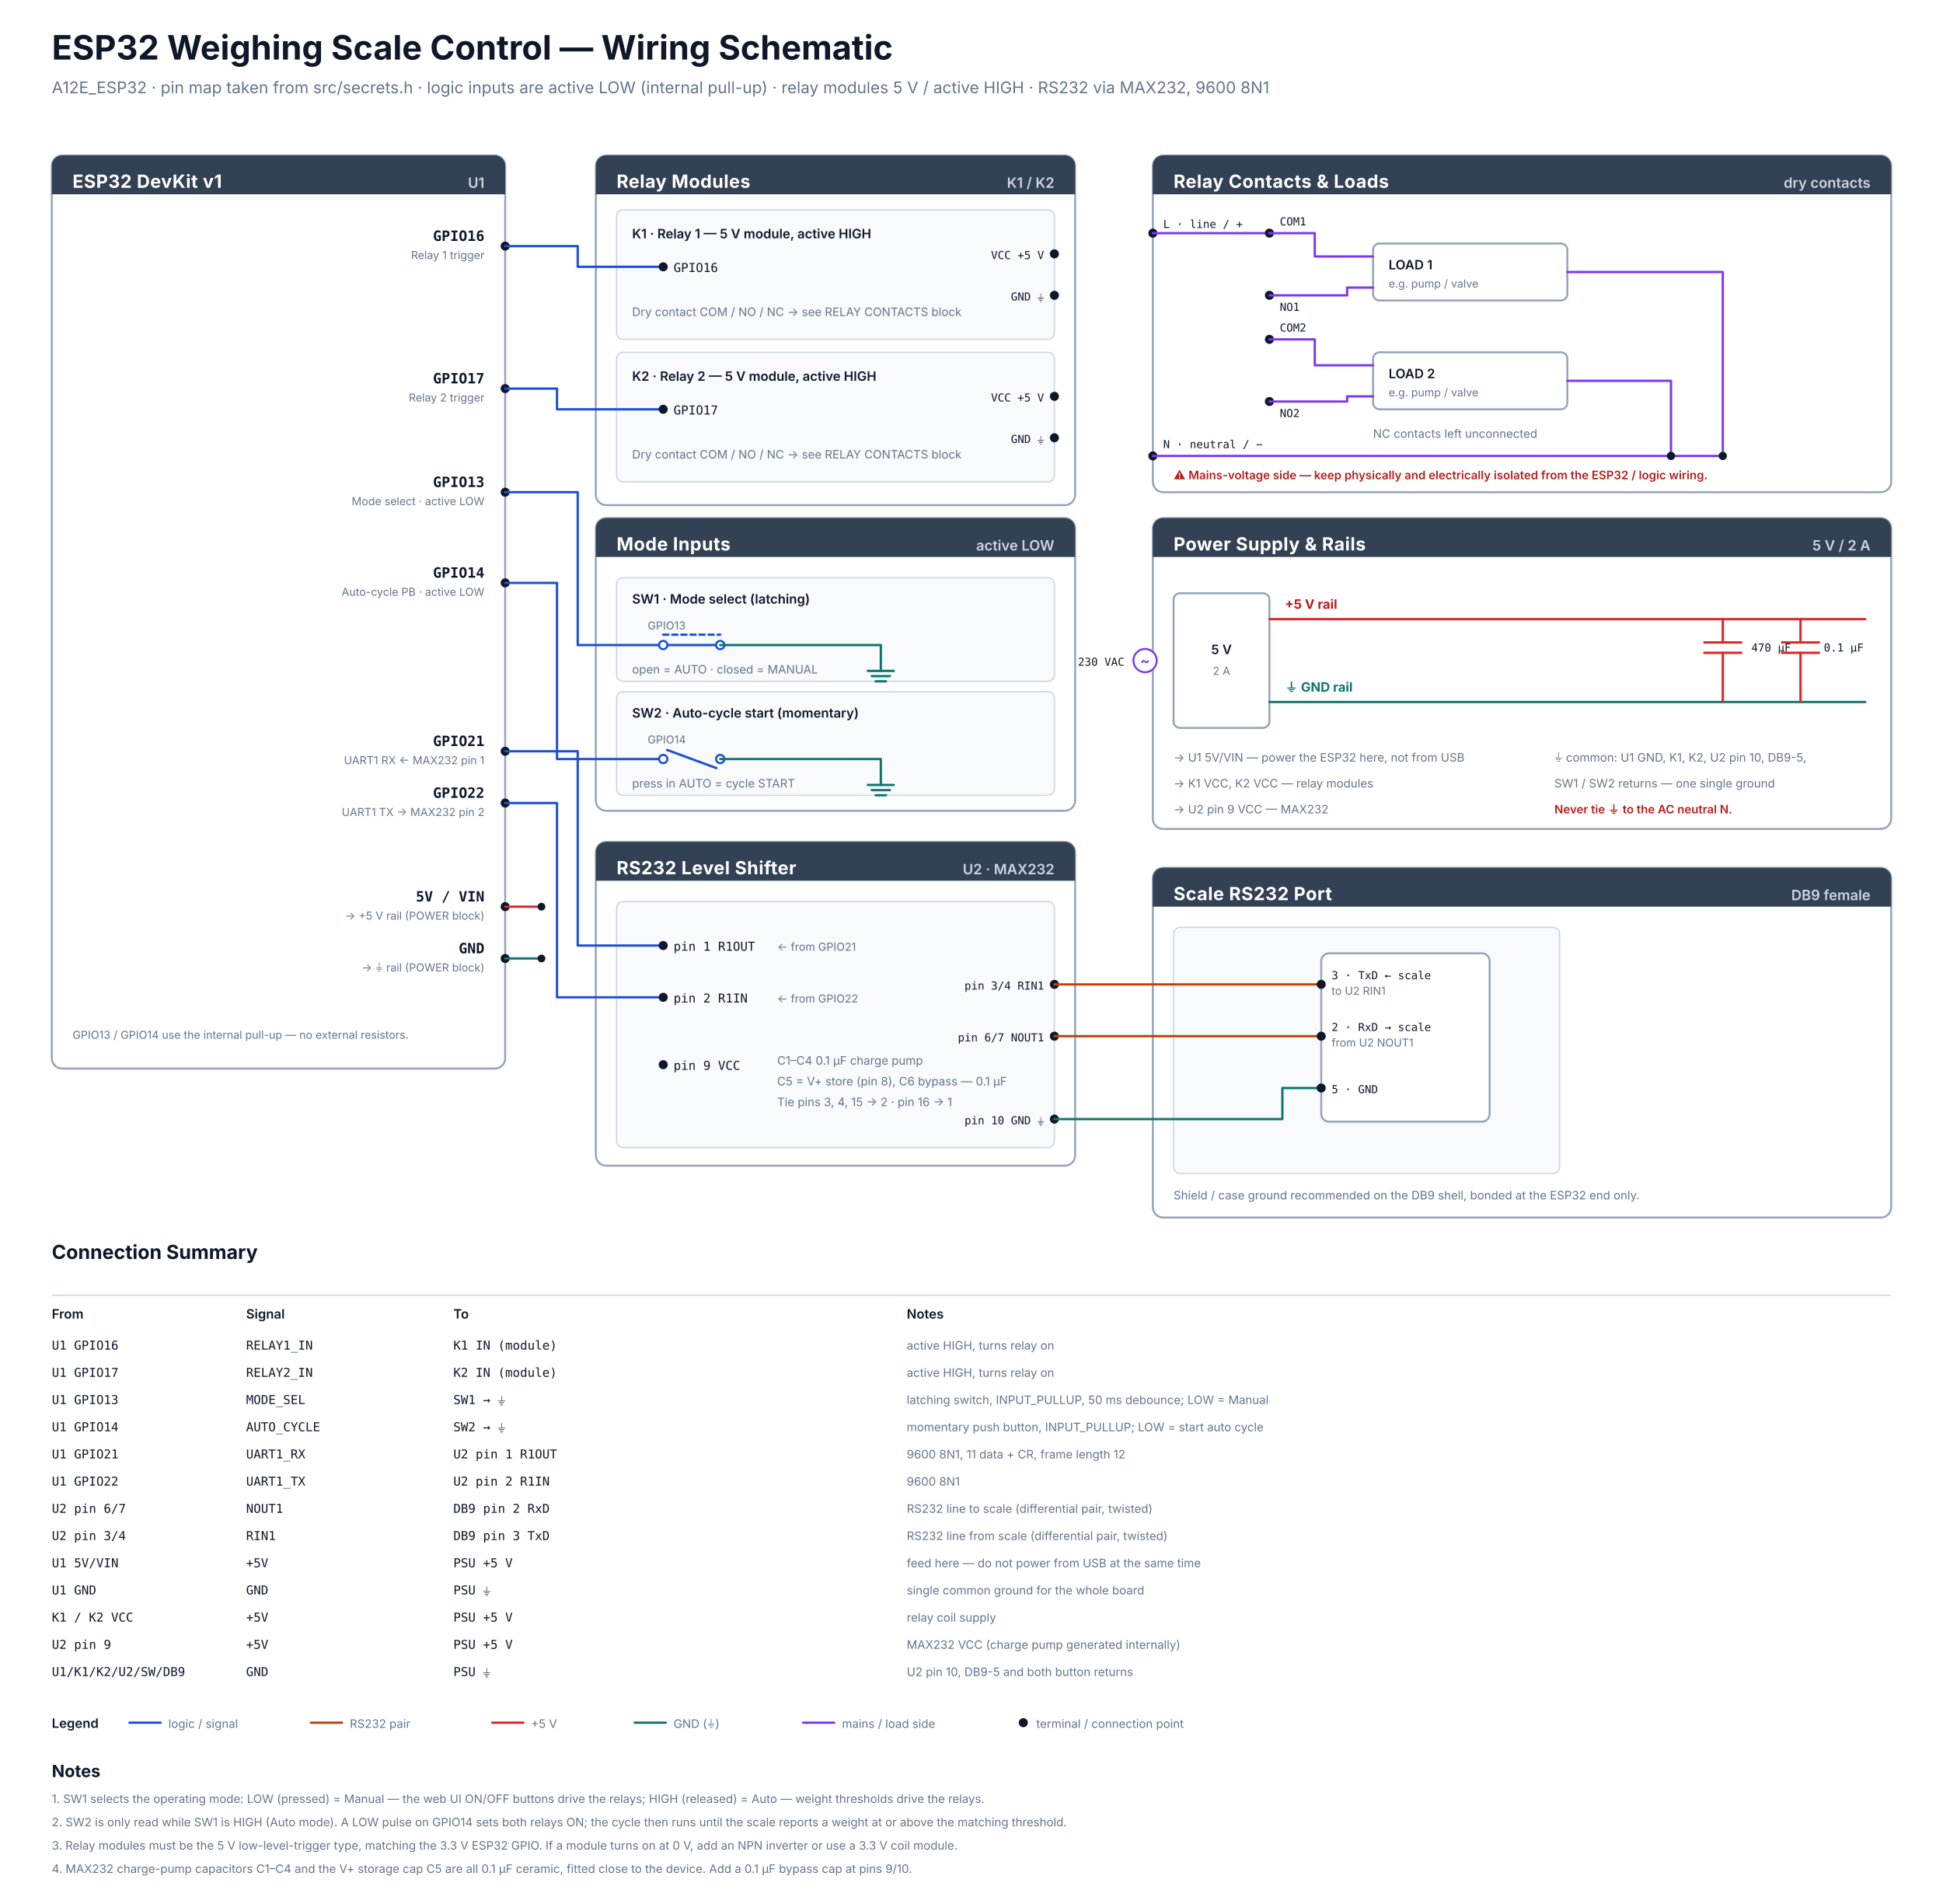
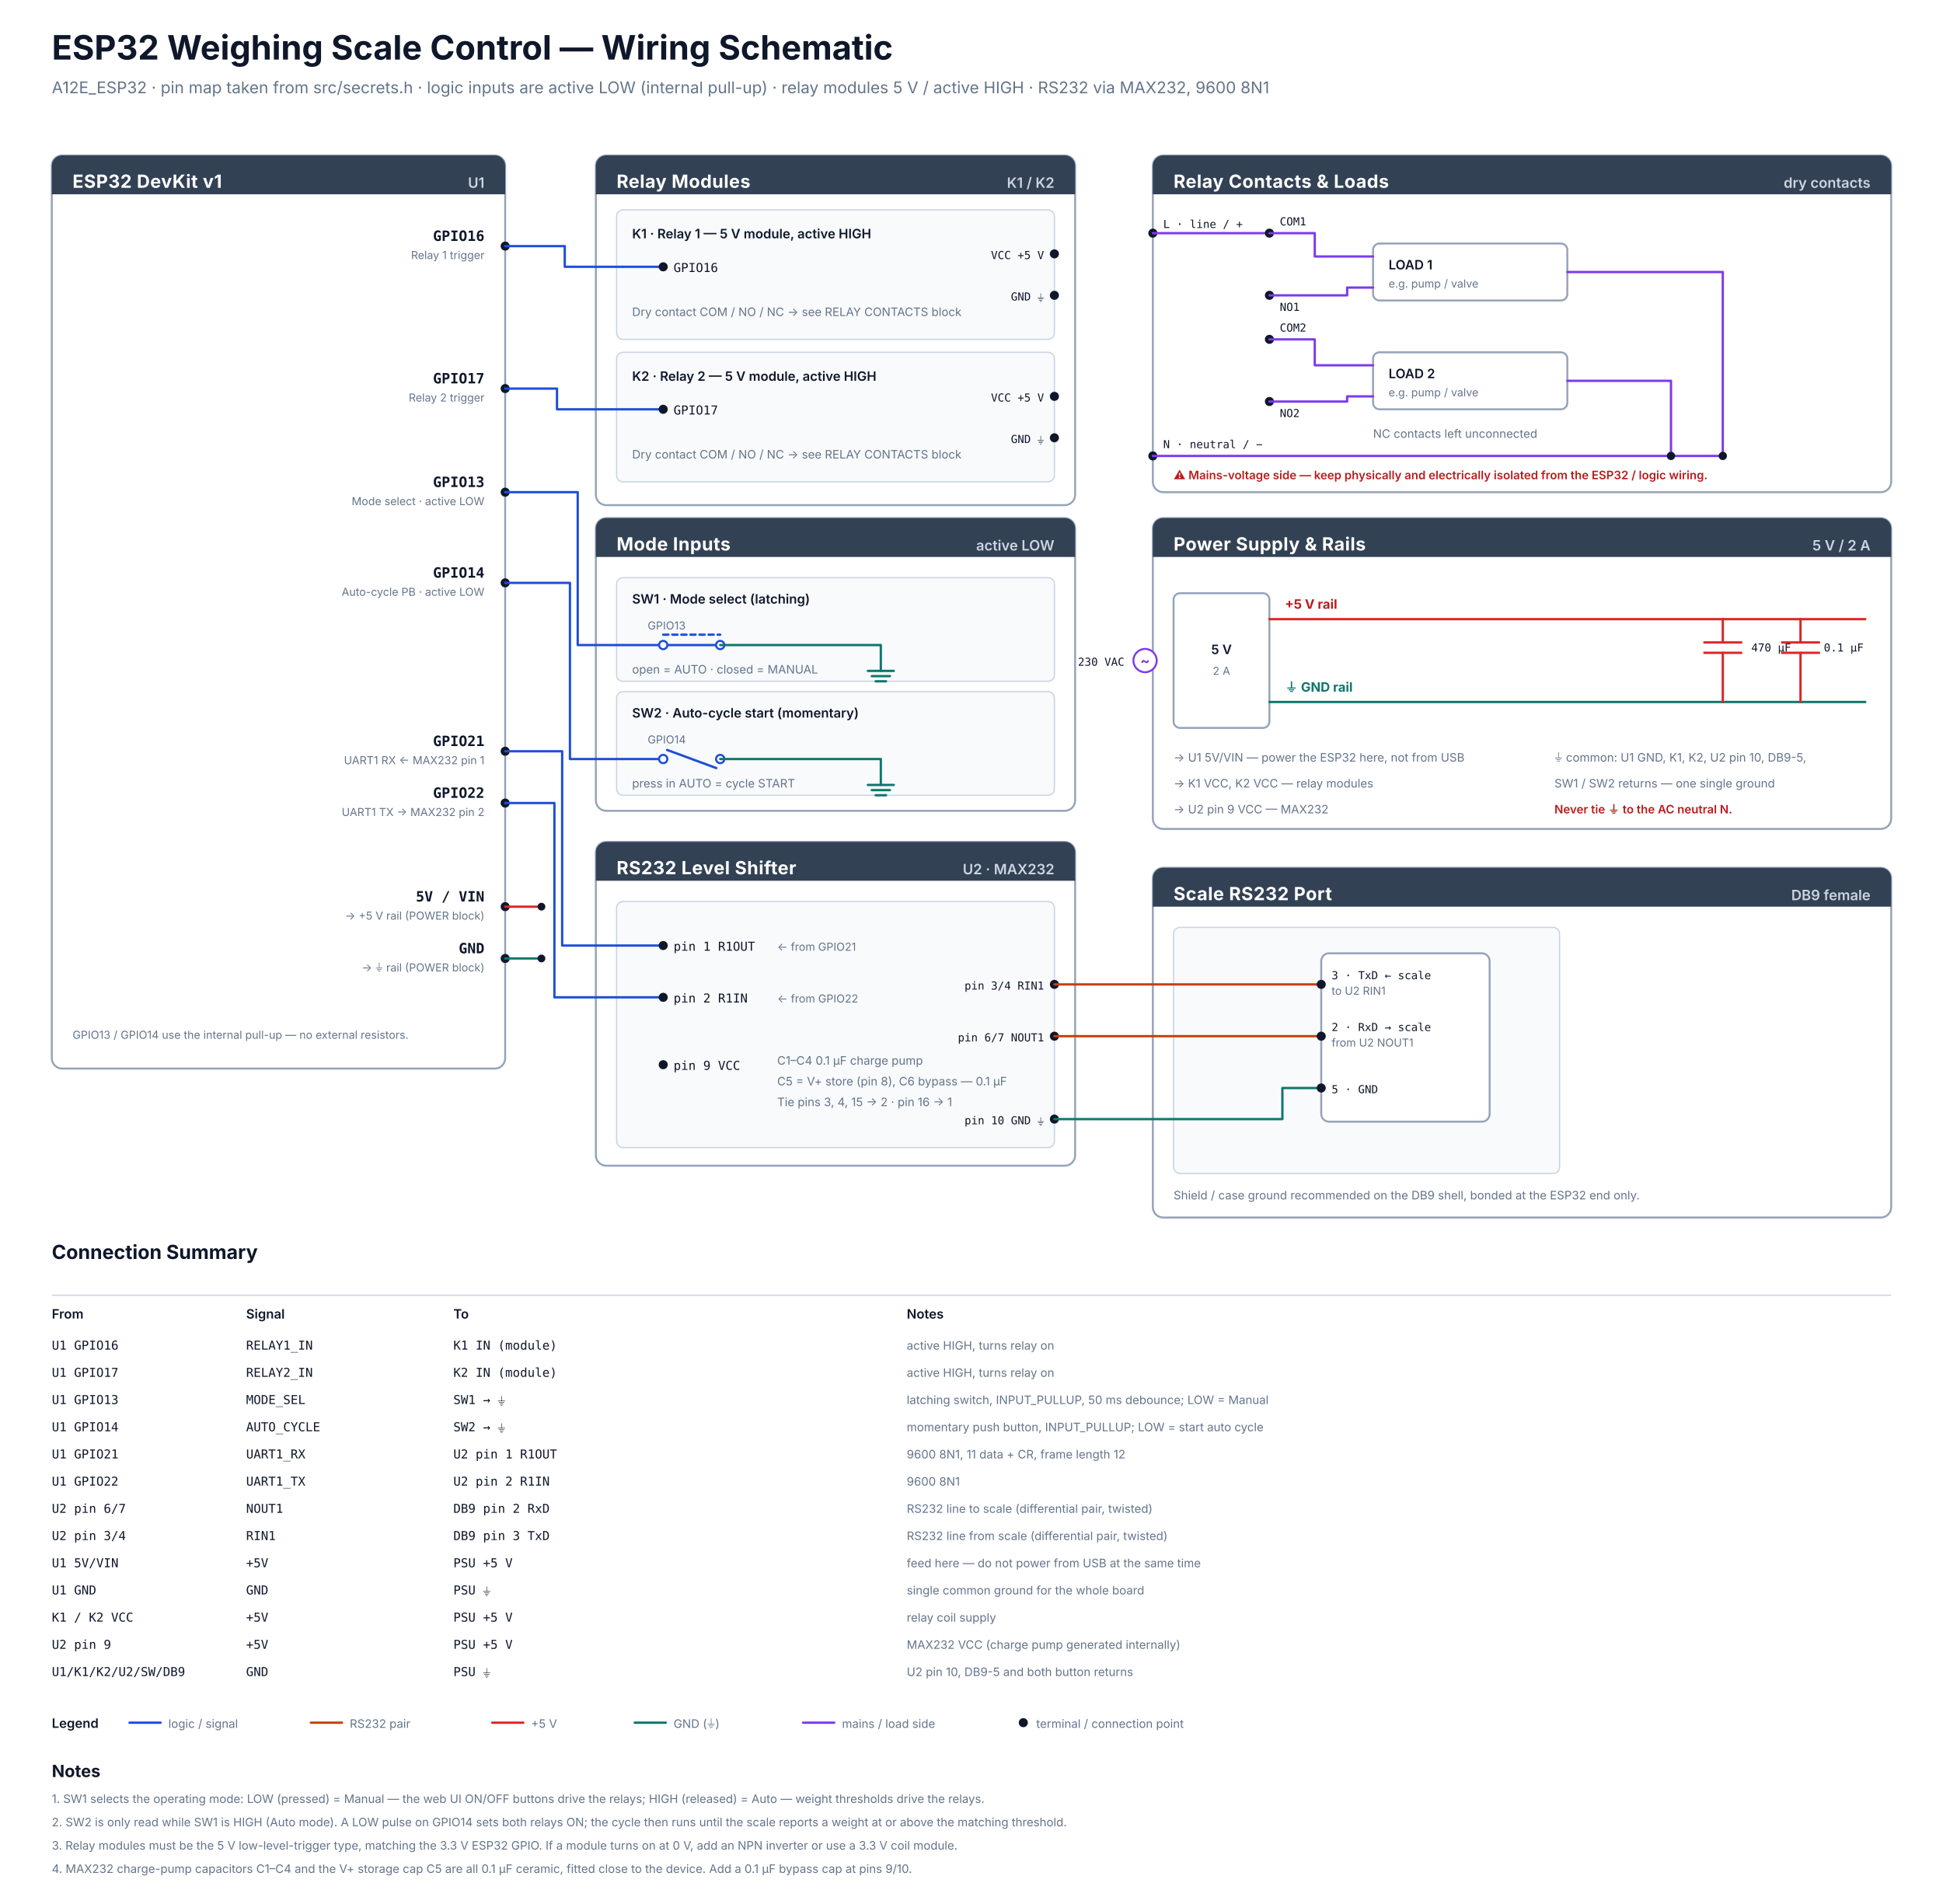
<svg xmlns="http://www.w3.org/2000/svg" viewBox="0 0 1500 1470" width="1500" height="1470" font-family="Inter, 'Segoe UI', system-ui, sans-serif">
  <style>
    .blk   { fill:#ffffff; stroke:#94a3b8; stroke-width:1.5; }
    .sub   { fill:#f8fafc; stroke:#cbd5e1; stroke-width:1; }
    .hdr   { fill:#334155; }
    .htxt  { fill:#ffffff; font-size:14px; font-weight:700; letter-spacing:.02em; }
    .htxt2 { fill:#cbd5e1; font-size:11px; font-weight:600; }
    .btxt  { fill:#0f172a; font-size:10px; font-weight:600; }
    .btxt2 { fill:#0f172a; font-size:9.5px; }
    .mut   { fill:#64748b; font-size:8.5px; }
    .mut9  { fill:#64748b; font-size:9px; }
    .pin   { fill:#0f172a; font-size:11px; font-weight:700; font-family:Consolas,'JetBrains Mono',ui-monospace,monospace; }
    .mono  { fill:#0f172a; font-size:9.5px; font-family:Consolas,'JetBrains Mono',ui-monospace,monospace; }
    .mono8 { fill:#0f172a; font-size:8.5px; font-family:Consolas,'JetBrains Mono',ui-monospace,monospace; }
    .sig   { fill:none; stroke:#1d4ed8; stroke-width:1.8; stroke-linecap:round; stroke-linejoin:round; }
    .rs    { fill:none; stroke:#c2410c; stroke-width:1.8; stroke-linecap:round; stroke-linejoin:round; }
    .vcc   { fill:none; stroke:#dc2626; stroke-width:1.8; stroke-linecap:round; stroke-linejoin:round; }
    .gnd   { fill:none; stroke:#0f766e; stroke-width:1.8; stroke-linecap:round; stroke-linejoin:round; }
    .ac    { fill:none; stroke:#7c3aed; stroke-width:1.8; stroke-linecap:round; stroke-linejoin:round; }
    .term  { fill:#0f172a; }
    .dash  { stroke-dasharray:4 3; }
    .warn  { fill:#b91c1c; font-size:9px; font-weight:600; }
    .v5    { fill:#b91c1c; font-size:10px; font-weight:700; }
    .vgnd  { fill:#0f766e; font-size:10px; font-weight:700; }
  </style>
  <rect width="1500" height="1470" fill="#ffffff" />
  <text x="40" y="46" font-size="26" font-weight="700" fill="#0f172a">ESP32 Weighing Scale Control — Wiring Schematic</text>
  <text x="40" y="72" font-size="12.5" fill="#64748b">A12E_ESP32 · pin map taken from src/secrets.h · logic inputs are active LOW (internal pull-up) · relay modules 5 V / active HIGH · RS232 via MAX232, 9600 8N1</text>
  <rect class="blk" x="40" y="120" width="350" height="705" rx="8" />
  <path class="hdr" d="M48 120 h334 a8 8 0 0 1 8 8 v22 h-350 v-22 a8 8 0 0 1 8 -8 z" />
  <text class="htxt" x="56" y="145">ESP32 DevKit v1</text>
  <text class="htxt2" x="374" y="145" text-anchor="end">U1</text>
  <circle class="term" cx="390" cy="190" r="3.5" />
  <text class="pin" x="374" y="186" text-anchor="end">GPIO16</text>
  <text class="mut" x="374" y="200" text-anchor="end">Relay 1 trigger</text>
  <circle class="term" cx="390" cy="300" r="3.5" />
  <text class="pin" x="374" y="296" text-anchor="end">GPIO17</text>
  <text class="mut" x="374" y="310" text-anchor="end">Relay 2 trigger</text>
  <circle class="term" cx="390" cy="380" r="3.5" />
  <text class="pin" x="374" y="376" text-anchor="end">GPIO13</text>
  <text class="mut" x="374" y="390" text-anchor="end">Mode select · active LOW</text>
  <circle class="term" cx="390" cy="450" r="3.5" />
  <text class="pin" x="374" y="446" text-anchor="end">GPIO14</text>
  <text class="mut" x="374" y="460" text-anchor="end">Auto-cycle PB · active LOW</text>
  <circle class="term" cx="390" cy="580" r="3.5" />
  <text class="pin" x="374" y="576" text-anchor="end">GPIO21</text>
  <text class="mut" x="374" y="590" text-anchor="end">UART1 RX ← MAX232 pin 1</text>
  <circle class="term" cx="390" cy="620" r="3.5" />
  <text class="pin" x="374" y="616" text-anchor="end">GPIO22</text>
  <text class="mut" x="374" y="630" text-anchor="end">UART1 TX → MAX232 pin 2</text>
  <circle class="term" cx="390" cy="700" r="3.5" />
  <text class="pin" x="374" y="696" text-anchor="end">5V / VIN</text>
  <text class="mut" x="374" y="710" text-anchor="end">→ +5 V rail (POWER block)</text>
  <circle class="term" cx="390" cy="740" r="3.5" />
  <text class="pin" x="374" y="736" text-anchor="end">GND</text>
  <text class="mut" x="374" y="750" text-anchor="end">→ ⏚ rail (POWER block)</text>
  <text class="mut" x="56" y="802">GPIO13 / GPIO14 use the internal pull-up — no external resistors.</text>
  <path class="vcc" d="M390 700 H418" />
  <circle class="term" cx="418" cy="700" r="3" />
  <path class="gnd" d="M390 740 H418" />
  <circle class="term" cx="418" cy="740" r="3" />
  <rect class="blk" x="460" y="120" width="370" height="270" rx="8" />
  <path class="hdr" d="M468 120 h354 a8 8 0 0 1 8 8 v22 h-370 v-22 a8 8 0 0 1 8 -8 z" />
  <text class="htxt" x="476" y="145">Relay Modules</text>
  <text class="htxt2" x="814" y="145" text-anchor="end">K1 / K2</text>
  <rect class="sub" x="476" y="162" width="338" height="100" rx="5" />
  <text class="btxt" x="488" y="184">K1 · Relay 1 — 5 V module, active HIGH</text>
-   <path class="sig" d="M390 190 H446 V206 H512" />
+   <path class="sig" d="M390 190 H436 V206 H512" />
  <circle class="term" cx="512" cy="206" r="3.5" />
  <text class="mono" x="520" y="210">GPIO16</text>
  <circle class="term" cx="814" cy="196" r="3.5" />
  <text class="mono8" x="806" y="200" text-anchor="end">VCC +5 V</text>
  <circle class="term" cx="814" cy="228" r="3.5" />
  <text class="mono8" x="806" y="232" text-anchor="end">GND ⏚</text>
  <text class="mut9" x="488" y="244">Dry contact COM / NO / NC → see RELAY CONTACTS block</text>
  <rect class="sub" x="476" y="272" width="338" height="100" rx="5" />
  <text class="btxt" x="488" y="294">K2 · Relay 2 — 5 V module, active HIGH</text>
  <path class="sig" d="M390 300 H430 V316 H512" />
  <circle class="term" cx="512" cy="316" r="3.5" />
  <text class="mono" x="520" y="320">GPIO17</text>
  <circle class="term" cx="814" cy="306" r="3.5" />
  <text class="mono8" x="806" y="310" text-anchor="end">VCC +5 V</text>
  <circle class="term" cx="814" cy="338" r="3.5" />
  <text class="mono8" x="806" y="342" text-anchor="end">GND ⏚</text>
  <text class="mut9" x="488" y="354">Dry contact COM / NO / NC → see RELAY CONTACTS block</text>
  <rect class="blk" x="460" y="400" width="370" height="226" rx="8" />
  <path class="hdr" d="M468 400 h354 a8 8 0 0 1 8 8 v22 h-370 v-22 a8 8 0 0 1 8 -8 z" />
  <text class="htxt" x="476" y="425">Mode Inputs</text>
  <text class="htxt2" x="814" y="425" text-anchor="end">active LOW</text>
  <rect class="sub" x="476" y="446" width="338" height="80" rx="5" />
  <text class="btxt" x="488" y="466">SW1 · Mode select (latching)</text>
  <text class="mut" x="500" y="486">GPIO13</text>
  <path class="sig" d="M390 380 H446 V498 H512" />
  <circle class="term" cx="512" cy="498" r="3.5" />
  <path class="sig" d="M512 498 H556" />
  <path class="sig dash" d="M512 490 H556" />
  <circle cx="512" cy="498" r="3.2" fill="#fff" stroke="#1d4ed8" stroke-width="1.6" />
  <circle cx="556" cy="498" r="3.2" fill="#fff" stroke="#1d4ed8" stroke-width="1.6" />
  <path class="gnd" d="M556 498 H680 V518" />
  <g class="gnd">
    <path d="M670 518 H690" />
    <path d="M673 522 H687" />
    <path d="M676 526 H684" />
  </g>
  <text class="mut9" x="488" y="520">open = AUTO · closed = MANUAL</text>
  <rect class="sub" x="476" y="534" width="338" height="80" rx="5" />
  <text class="btxt" x="488" y="554">SW2 · Auto-cycle start (momentary)</text>
  <text class="mut" x="500" y="574">GPIO14</text>
-   <path class="sig" d="M390 450 H430 V586 H512" />
+   <path class="sig" d="M390 450 H440 V586 H512" />
  <circle class="term" cx="512" cy="586" r="3.5" />
  <path class="sig" d="M515 579 L553 593" />
  <circle cx="512" cy="586" r="3.2" fill="#fff" stroke="#1d4ed8" stroke-width="1.6" />
  <circle cx="556" cy="586" r="3.2" fill="#fff" stroke="#1d4ed8" stroke-width="1.6" />
  <path class="gnd" d="M556 586 H680 V606" />
  <g class="gnd">
    <path d="M670 606 H690" />
    <path d="M673 610 H687" />
    <path d="M676 614 H684" />
  </g>
  <text class="mut9" x="488" y="608">press in AUTO = cycle START</text>
  <rect class="blk" x="460" y="650" width="370" height="250" rx="8" />
  <path class="hdr" d="M468 650 h354 a8 8 0 0 1 8 8 v22 h-370 v-22 a8 8 0 0 1 8 -8 z" />
  <text class="htxt" x="476" y="675">RS232 Level Shifter</text>
  <text class="htxt2" x="814" y="675" text-anchor="end">U2 · MAX232</text>
  <rect class="sub" x="476" y="696" width="338" height="190" rx="5" />
-   <path class="sig" d="M390 580 H446 V730 H512" />
+   <path class="sig" d="M390 580 H434 V730 H512" />
  <circle class="term" cx="512" cy="730" r="3.5" />
  <text class="mono" x="520" y="734">pin 1  R1OUT</text>
  <text class="mut" x="600" y="734">← from GPIO21</text>
-   <path class="sig" d="M390 620 H430 V770 H512" />
+   <path class="sig" d="M390 620 H428 V770 H512" />
  <circle class="term" cx="512" cy="770" r="3.5" />
  <text class="mono" x="520" y="774">pin 2  R1IN</text>
  <text class="mut" x="600" y="774">← from GPIO22</text>
  <circle class="term" cx="512" cy="822" r="3.5" />
  <text class="mono" x="520" y="826">pin 9  VCC</text>
  <text class="mut9" x="600" y="822">C1–C4 0.1 µF charge pump</text>
  <text class="mut9" x="600" y="838">C5 = V+ store (pin 8), C6 bypass — 0.1 µF</text>
  <text class="mut9" x="600" y="854">Tie pins 3, 4, 15 → 2 · pin 16 → 1</text>
  <circle class="term" cx="814" cy="760" r="3.5" />
  <text class="mono8" x="806" y="764" text-anchor="end">pin 3/4  RIN1</text>
  <circle class="term" cx="814" cy="800" r="3.5" />
  <text class="mono8" x="806" y="804" text-anchor="end">pin 6/7  NOUT1</text>
  <circle class="term" cx="814" cy="864" r="3.5" />
  <text class="mono8" x="806" y="868" text-anchor="end">pin 10  GND ⏚</text>
  <rect class="blk" x="890" y="670" width="570" height="270" rx="8" />
  <path class="hdr" d="M898 670 h554 a8 8 0 0 1 8 8 v22 h-570 v-22 a8 8 0 0 1 8 -8 z" />
  <text class="htxt" x="906" y="695">Scale RS232 Port</text>
  <text class="htxt2" x="1444" y="695" text-anchor="end">DB9 female</text>
  <rect class="sub" x="906" y="716" width="298" height="190" rx="5" />
  <rect x="1020" y="736" width="130" height="130" rx="6" fill="#fff" stroke="#94a3b8" stroke-width="1.5" />
  <path class="rs" d="M814 760 H1020" />
  <circle class="term" cx="1020" cy="760" r="3.5" />
  <text class="mono8" x="1028" y="756">3 · TxD ← scale</text>
  <text class="mut" x="1028" y="768">to U2 RIN1</text>
  <path class="rs" d="M814 800 H1020" />
  <circle class="term" cx="1020" cy="800" r="3.5" />
  <text class="mono8" x="1028" y="796">2 · RxD → scale</text>
  <text class="mut" x="1028" y="808">from U2 NOUT1</text>
  <path class="gnd" d="M814 864 H990 V840 H1020" />
  <circle class="term" cx="1020" cy="840" r="3.5" />
  <text class="mono8" x="1028" y="844">5 · GND</text>
  <text class="mut9" x="906" y="926">Shield / case ground recommended on the DB9 shell, bonded at the ESP32 end only.</text>
  <rect class="blk" x="890" y="120" width="570" height="260" rx="8" />
  <path class="hdr" d="M898 120 h554 a8 8 0 0 1 8 8 v22 h-570 v-22 a8 8 0 0 1 8 -8 z" />
  <text class="htxt" x="906" y="145">Relay Contacts &amp; Loads</text>
  <text class="htxt2" x="1444" y="145" text-anchor="end">dry contacts</text>
  <circle class="term" cx="890" cy="180" r="3.5" />
  <text class="mono8" x="898" y="176">L · line / +</text>
  <path class="ac" d="M890 180 H980" />
  <circle class="term" cx="980" cy="180" r="3.5" />
  <text class="mono8" x="988" y="174">COM1</text>
  <circle class="term" cx="980" cy="228" r="3.5" />
  <text class="mono8" x="988" y="240">NO1</text>
  <rect x="1060" y="188" width="150" height="44" rx="5" fill="#fff" stroke="#94a3b8" stroke-width="1.5" />
  <text class="btxt" x="1072" y="208">LOAD 1</text>
  <text class="mut" x="1072" y="222">e.g. pump / valve</text>
  <path class="ac" d="M980 180 H1015 V198 H1060" />
  <path class="ac" d="M980 228 H1040 V222 H1060" />
  <path class="ac" d="M1210 210 H1330 V352" />
  <circle class="term" cx="980" cy="262" r="3.5" />
  <text class="mono8" x="988" y="256">COM2</text>
  <circle class="term" cx="980" cy="310" r="3.5" />
  <text class="mono8" x="988" y="322">NO2</text>
  <rect x="1060" y="272" width="150" height="44" rx="5" fill="#fff" stroke="#94a3b8" stroke-width="1.5" />
  <text class="btxt" x="1072" y="292">LOAD 2</text>
  <text class="mut" x="1072" y="306">e.g. pump / valve</text>
  <path class="ac" d="M980 262 H1015 V282 H1060" />
  <path class="ac" d="M980 310 H1040 V306 H1060" />
  <path class="ac" d="M1210 294 H1290 V352" />
  <circle class="term" cx="890" cy="352" r="3.5" />
  <text class="mono8" x="898" y="346">N · neutral / −</text>
  <path class="ac" d="M890 352 H1330" />
  <circle class="term" cx="1290" cy="352" r="3.2" />
  <circle class="term" cx="1330" cy="352" r="3.2" />
  <text class="mut9" x="1060" y="338">NC contacts left unconnected</text>
  <text class="warn" x="906" y="370">⚠ Mains-voltage side — keep physically and electrically isolated from the ESP32 / logic wiring.</text>
  <rect class="blk" x="890" y="400" width="570" height="240" rx="8" />
  <path class="hdr" d="M898 400 h554 a8 8 0 0 1 8 8 v22 h-570 v-22 a8 8 0 0 1 8 -8 z" />
  <text class="htxt" x="906" y="425">Power Supply &amp; Rails</text>
  <text class="htxt2" x="1444" y="425" text-anchor="end">5 V / 2 A</text>
  <circle cx="884" cy="510" r="9" fill="#fff" stroke="#7c3aed" stroke-width="1.5" />
  <text x="884" y="514" text-anchor="middle" font-size="11" font-weight="700" fill="#7c3aed">~</text>
  <text class="mono8" x="868" y="514" text-anchor="end">230 VAC</text>
  <rect x="906" y="458" width="74" height="104" rx="5" fill="#fff" stroke="#94a3b8" stroke-width="1.5" />
  <text class="btxt" x="943" y="505" text-anchor="middle">5 V</text>
  <text class="mut" x="943" y="521" text-anchor="middle">2 A</text>
  <path class="vcc" d="M980 478 H1440" />
  <text class="v5" x="992" y="470">+5 V rail</text>
  <path class="gnd" d="M980 542 H1440" />
  <text class="vgnd" x="992" y="534">⏚ GND rail</text>
  <path class="vcc" d="M1330 478 V496" />
  <path d="M1315 496 H1345 M1315 504 H1345" stroke="#dc2626" stroke-width="1.8" fill="none" />
  <path class="vcc" d="M1330 504 V542" />
  <text class="mono8" x="1352" y="503">470 µF</text>
  <path class="vcc" d="M1390 478 V496" />
  <path d="M1375 496 H1405 M1375 504 H1405" stroke="#dc2626" stroke-width="1.8" fill="none" />
  <path class="vcc" d="M1390 504 V542" />
  <text class="mono8" x="1408" y="503">0.1 µF</text>
  <text class="mut9" x="906" y="588">→ U1 5V/VIN — power the ESP32 here, not from USB</text>
  <text class="mut9" x="906" y="608">→ K1 VCC, K2 VCC — relay modules</text>
  <text class="mut9" x="906" y="628">→ U2 pin 9 VCC — MAX232</text>
  <text class="mut9" x="1200" y="588">⏚ common: U1 GND, K1, K2, U2 pin 10, DB9-5,</text>
  <text class="mut9" x="1200" y="608">SW1 / SW2 returns — one single ground</text>
  <text class="warn" x="1200" y="628">Never tie ⏚ to the AC neutral N.</text>
  <text x="40" y="972" font-size="15" font-weight="700" fill="#0f172a">Connection Summary</text>
  <line x1="40" y1="1000" x2="1460" y2="1000" stroke="#cbd5e1" stroke-width="1" />
  <text class="btxt" x="40" y="1018">From</text>
  <text class="btxt" x="190" y="1018">Signal</text>
  <text class="btxt" x="350" y="1018">To</text>
  <text class="btxt" x="700" y="1018">Notes</text>
  <g class="mono">
    <text x="40" y="1042">U1 GPIO16</text>
    <text x="190" y="1042">RELAY1_IN</text>
    <text x="350" y="1042">K1 IN (module)</text>
    <text x="40" y="1063">U1 GPIO17</text>
    <text x="190" y="1063">RELAY2_IN</text>
    <text x="350" y="1063">K2 IN (module)</text>
    <text x="40" y="1084">U1 GPIO13</text>
    <text x="190" y="1084">MODE_SEL</text>
    <text x="350" y="1084">SW1 → ⏚</text>
    <text x="40" y="1105">U1 GPIO14</text>
    <text x="190" y="1105">AUTO_CYCLE</text>
    <text x="350" y="1105">SW2 → ⏚</text>
    <text x="40" y="1126">U1 GPIO21</text>
    <text x="190" y="1126">UART1_RX</text>
    <text x="350" y="1126">U2 pin 1  R1OUT</text>
    <text x="40" y="1147">U1 GPIO22</text>
    <text x="190" y="1147">UART1_TX</text>
    <text x="350" y="1147">U2 pin 2  R1IN</text>
    <text x="40" y="1168">U2 pin 6/7</text>
    <text x="190" y="1168">NOUT1</text>
    <text x="350" y="1168">DB9 pin 2  RxD</text>
    <text x="40" y="1189">U2 pin 3/4</text>
    <text x="190" y="1189">RIN1</text>
    <text x="350" y="1189">DB9 pin 3  TxD</text>
    <text x="40" y="1210">U1 5V/VIN</text>
    <text x="190" y="1210">+5V</text>
    <text x="350" y="1210">PSU +5 V</text>
    <text x="40" y="1231">U1 GND</text>
    <text x="190" y="1231">GND</text>
    <text x="350" y="1231">PSU ⏚</text>
    <text x="40" y="1252">K1 / K2 VCC</text>
    <text x="190" y="1252">+5V</text>
    <text x="350" y="1252">PSU +5 V</text>
    <text x="40" y="1273">U2 pin 9</text>
    <text x="190" y="1273">+5V</text>
    <text x="350" y="1273">PSU +5 V</text>
    <text x="40" y="1294">U1/K1/K2/U2/SW/DB9</text>
    <text x="190" y="1294">GND</text>
    <text x="350" y="1294">PSU ⏚</text>
  </g>
  <g class="mut9">
    <text x="700" y="1042">active HIGH, turns relay on</text>
    <text x="700" y="1063">active HIGH, turns relay on</text>
    <text x="700" y="1084">latching switch, INPUT_PULLUP, 50 ms debounce; LOW = Manual</text>
    <text x="700" y="1105">momentary push button, INPUT_PULLUP; LOW = start auto cycle</text>
    <text x="700" y="1126">9600 8N1, 11 data + CR, frame length 12</text>
    <text x="700" y="1147">9600 8N1</text>
    <text x="700" y="1168">RS232 line to scale (differential pair, twisted)</text>
    <text x="700" y="1189">RS232 line from scale (differential pair, twisted)</text>
    <text x="700" y="1210">feed here — do not power from USB at the same time</text>
    <text x="700" y="1231">single common ground for the whole board</text>
    <text x="700" y="1252">relay coil supply</text>
    <text x="700" y="1273">MAX232 VCC (charge pump generated internally)</text>
    <text x="700" y="1294">U2 pin 10, DB9-5 and both button returns</text>
  </g>
  <text class="btxt" x="40" y="1334">Legend</text>
  <path class="sig" d="M100 1330 H124" />
  <text class="mut9" x="130" y="1334">logic / signal</text>
  <path class="rs" d="M240 1330 H264" />
  <text class="mut9" x="270" y="1334">RS232 pair</text>
  <path class="vcc" d="M380 1330 H404" />
  <text class="mut9" x="410" y="1334">+5 V</text>
  <path class="gnd" d="M490 1330 H514" />
  <text class="mut9" x="520" y="1334">GND (⏚)</text>
  <path class="ac" d="M620 1330 H644" />
  <text class="mut9" x="650" y="1334">mains / load side</text>
  <circle class="term" cx="790" cy="1330" r="3.5" />
  <text class="mut9" x="800" y="1334">terminal / connection point</text>
  <text x="40" y="1372" font-size="13" font-weight="700" fill="#0f172a">Notes</text>
  <g class="mut9">
    <text x="40" y="1392">1.  SW1 selects the operating mode: LOW (pressed) = Manual — the web UI ON/OFF buttons drive the relays; HIGH (released) = Auto — weight thresholds drive the relays.</text>
    <text x="40" y="1410">2.  SW2 is only read while SW1 is HIGH (Auto mode). A LOW pulse on GPIO14 sets both relays ON; the cycle then runs until the scale reports a weight at or above the matching threshold.</text>
    <text x="40" y="1428">3.  Relay modules must be the 5 V low-level-trigger type, matching the 3.3 V ESP32 GPIO. If a module turns on at 0 V, add an NPN inverter or use a 3.3 V coil module.</text>
    <text x="40" y="1446">4.  MAX232 charge-pump capacitors C1–C4 and the V+ storage cap C5 are all 0.1 µF ceramic, fitted close to the device. Add a 0.1 µF bypass cap at pins 9/10.</text>
  </g>
</svg>
